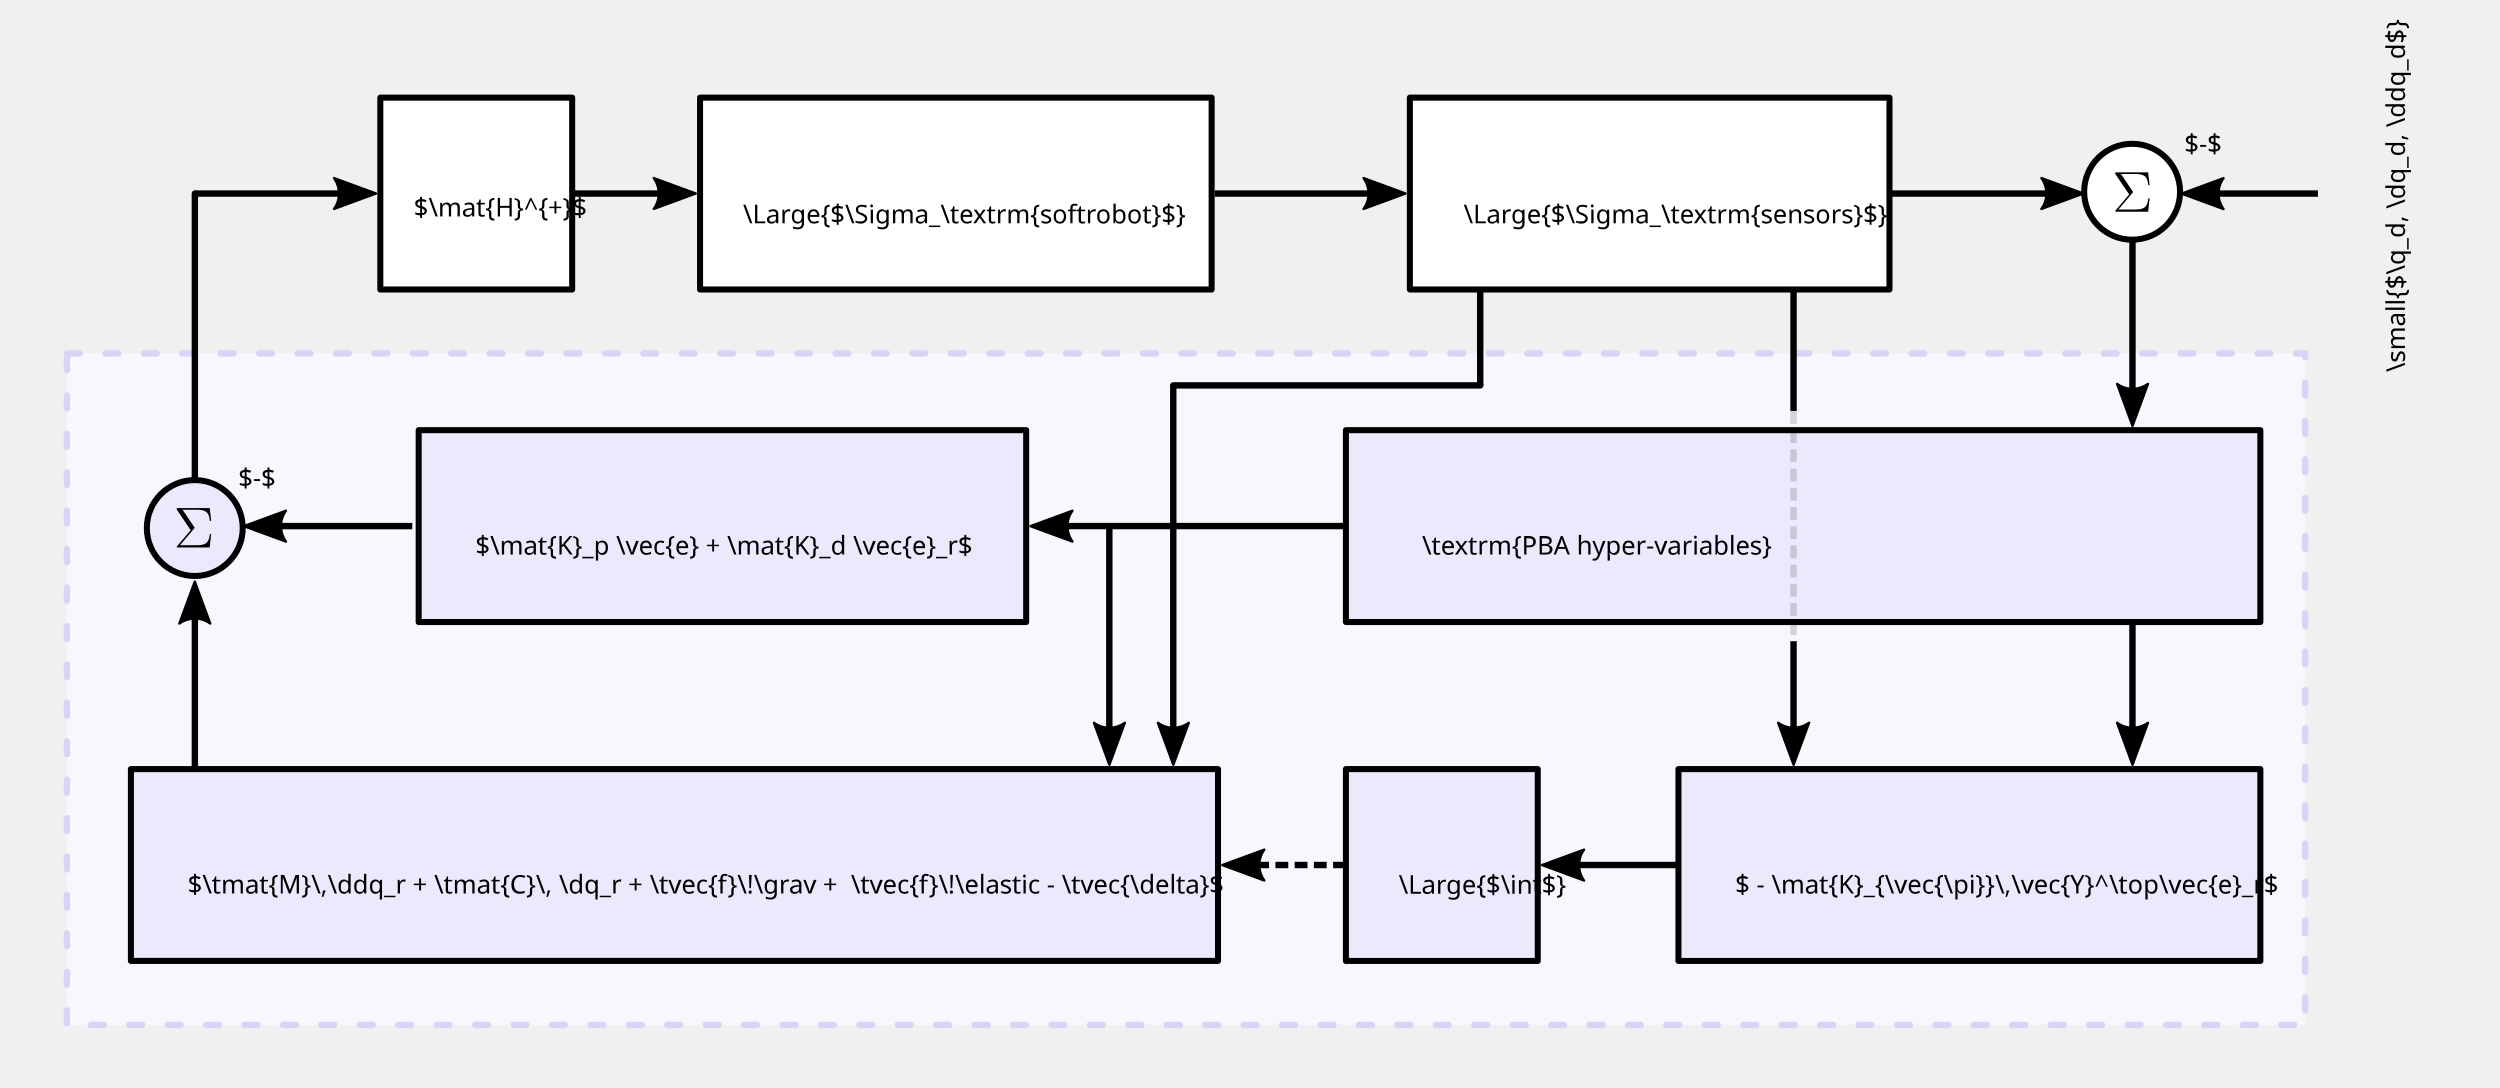
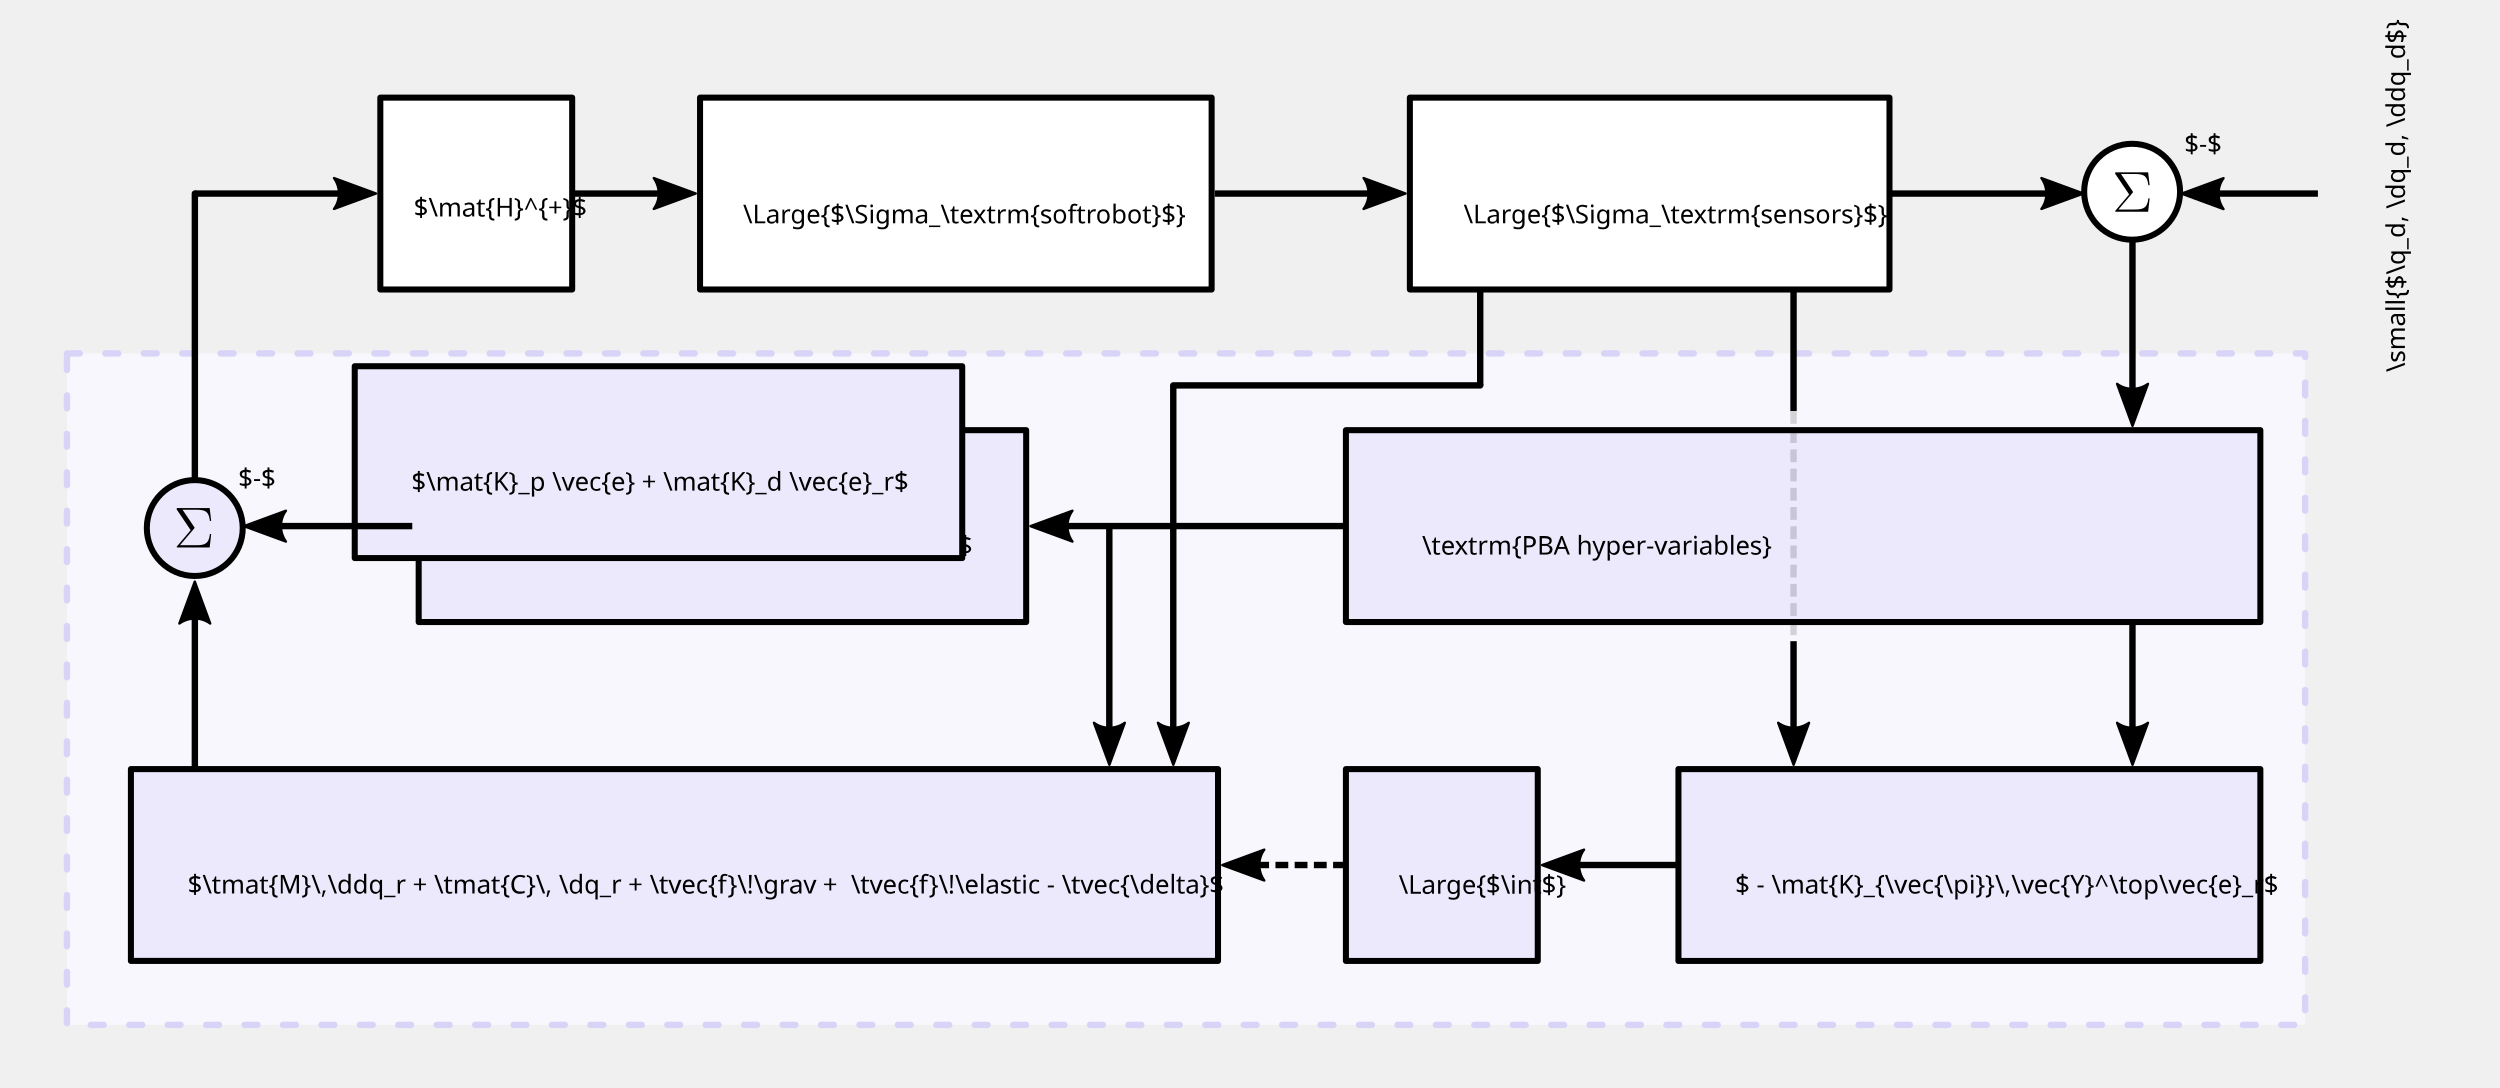
<svg xmlns="http://www.w3.org/2000/svg" xmlns:xlink="http://www.w3.org/1999/xlink" width="103.438mm" height="45mm" viewBox="0 0 103.438 45" version="1.1" id="svg5">
  <defs id="defs2">
    <marker style="overflow:visible" id="Arrow2Mend" refX="0" refY="0" orient="auto">
      <path transform="scale(-0.6)" d="M 8.719,4.034 -2.207,0.016 8.719,-4.002 c -1.745,2.372 -1.735,5.617 -6e-7,8.035 z" style="fill:context-stroke;fill-rule:evenodd;stroke:context-stroke;stroke-width:0.625;stroke-linejoin:round" id="path15501" />
    </marker>
    <marker style="overflow:visible" id="Arrow1Mend" refX="0" refY="0" orient="auto">
      <path transform="matrix(-0.4,0,0,-0.4,-4,0)" style="fill:context-stroke;fill-rule:evenodd;stroke:context-stroke;stroke-width:1pt" d="M 0,0 5,-5 -12.5,0 5,5 Z" id="path15483" />
    </marker>
    <marker style="overflow:visible" id="Arrow1Send" refX="0" refY="0" orient="auto">
      <path transform="matrix(-0.2,0,0,-0.2,-1.2,0)" style="fill:context-stroke;fill-rule:evenodd;stroke:context-stroke;stroke-width:1pt" d="M 0,0 5,-5 -12.5,0 5,5 Z" id="path15489" />
    </marker>
    <marker style="overflow:visible" id="Arrow1Lstart" refX="0" refY="0" orient="auto">
      <path transform="matrix(0.8,0,0,0.8,10,0)" style="fill:context-stroke;fill-rule:evenodd;stroke:context-stroke;stroke-width:1pt" d="M 0,0 5,-5 -12.5,0 5,5 Z" id="path15474" />
    </marker>
    <marker style="overflow:visible" id="Arrow1Mend-6" refX="0" refY="0" orient="auto">
      <path transform="matrix(-0.4,0,0,-0.4,-4,0)" style="fill:context-stroke;fill-rule:evenodd;stroke:context-stroke;stroke-width:1pt" d="M 0,0 5,-5 -12.5,0 5,5 Z" id="path15483-2" />
    </marker>
    <marker style="overflow:visible" id="Arrow2Mend-1" refX="0" refY="0" orient="auto">
      <path transform="scale(-0.6)" d="M 8.719,4.034 -2.207,0.016 8.719,-4.002 c -1.745,2.372 -1.735,5.617 -6e-7,8.035 z" style="fill:context-stroke;fill-rule:evenodd;stroke:context-stroke;stroke-width:0.625;stroke-linejoin:round" id="path15501-2" />
    </marker>
    <marker style="overflow:visible" id="Arrow2Mend-1-0" refX="0" refY="0" orient="auto">
      <path transform="scale(-0.6)" d="M 8.719,4.034 -2.207,0.016 8.719,-4.002 c -1.745,2.372 -1.735,5.617 -6e-7,8.035 z" style="fill:context-stroke;fill-rule:evenodd;stroke:context-stroke;stroke-width:0.625;stroke-linejoin:round" id="path15501-2-9" />
    </marker>
    <marker style="overflow:visible" id="Arrow2Mend-1-0-2" refX="0" refY="0" orient="auto">
      <path transform="scale(-0.6)" d="M 8.719,4.034 -2.207,0.016 8.719,-4.002 c -1.745,2.372 -1.735,5.617 -6e-7,8.035 z" style="fill:context-stroke;fill-rule:evenodd;stroke:context-stroke;stroke-width:0.625;stroke-linejoin:round" id="path15501-2-9-6" />
    </marker>
    <marker style="overflow:visible" id="Arrow2Mend-1-0-8" refX="0" refY="0" orient="auto">
      <path transform="scale(-0.6)" d="M 8.719,4.034 -2.207,0.016 8.719,-4.002 c -1.745,2.372 -1.735,5.617 -6e-7,8.035 z" style="fill:context-stroke;fill-rule:evenodd;stroke:context-stroke;stroke-width:0.625;stroke-linejoin:round" id="path15501-2-9-7" />
    </marker>
    <marker style="overflow:visible" id="Arrow2Mend-1-0-8-2" refX="0" refY="0" orient="auto">
      <path transform="scale(-0.6)" d="M 8.719,4.034 -2.207,0.016 8.719,-4.002 c -1.745,2.372 -1.735,5.617 -6e-7,8.035 z" style="fill:context-stroke;fill-rule:evenodd;stroke:context-stroke;stroke-width:0.625;stroke-linejoin:round" id="path15501-2-9-7-9" />
    </marker>
    <marker style="overflow:visible" id="Arrow2Mend-19" refX="0" refY="0" orient="auto">
      <path transform="scale(-0.6)" d="M 8.719,4.034 -2.207,0.016 8.719,-4.002 c -1.745,2.372 -1.735,5.617 -6e-7,8.035 z" style="fill:context-stroke;fill-rule:evenodd;stroke:context-stroke;stroke-width:0.625;stroke-linejoin:round" id="path15501-4" />
    </marker>
    <marker style="overflow:visible" id="Arrow2Mend-19-5" refX="0" refY="0" orient="auto">
      <path transform="scale(-0.6)" d="M 8.719,4.034 -2.207,0.016 8.719,-4.002 c -1.745,2.372 -1.735,5.617 -6e-7,8.035 z" style="fill:context-stroke;fill-rule:evenodd;stroke:context-stroke;stroke-width:0.625;stroke-linejoin:round" id="path15501-4-0" />
    </marker>
    <marker style="overflow:visible" id="Arrow2Mend-1-0-8-5" refX="0" refY="0" orient="auto">
      <path transform="scale(-0.6)" d="M 8.719,4.034 -2.207,0.016 8.719,-4.002 c -1.745,2.372 -1.735,5.617 -6e-7,8.035 z" style="fill:context-stroke;fill-rule:evenodd;stroke:context-stroke;stroke-width:0.625;stroke-linejoin:round" id="path15501-2-9-7-5" />
    </marker>
    <marker style="overflow:visible" id="Arrow2Mend-1-9" refX="0" refY="0" orient="auto">
      <path transform="scale(-0.6)" d="M 8.719,4.034 -2.207,0.016 8.719,-4.002 c -1.745,2.372 -1.735,5.617 -6e-7,8.035 z" style="fill:context-stroke;fill-rule:evenodd;stroke:context-stroke;stroke-width:0.625;stroke-linejoin:round" id="path15501-2-3" />
    </marker>
    <marker style="overflow:visible" id="Arrow2Mend-1-0-8-5-0" refX="0" refY="0" orient="auto">
      <path transform="scale(-0.6)" d="M 8.719,4.034 -2.207,0.016 8.719,-4.002 c -1.745,2.372 -1.735,5.617 -6e-7,8.035 z" style="fill:context-stroke;fill-rule:evenodd;stroke:context-stroke;stroke-width:0.625;stroke-linejoin:round" id="path15501-2-9-7-5-7" />
    </marker>
    <marker style="overflow:visible" id="Arrow2Mend-1-0-8-5-0-8" refX="0" refY="0" orient="auto">
      <path transform="scale(-0.6)" d="M 8.719,4.034 -2.207,0.016 8.719,-4.002 c -1.745,2.372 -1.735,5.617 -6e-7,8.035 z" style="fill:context-stroke;fill-rule:evenodd;stroke:context-stroke;stroke-width:0.625;stroke-linejoin:round" id="path15501-2-9-7-5-7-8" />
    </marker>
    <marker style="overflow:visible" id="Arrow2Mend-1-0-8-5-0-1" refX="0" refY="0" orient="auto">
      <path transform="scale(-0.6)" d="M 8.719,4.034 -2.207,0.016 8.719,-4.002 c -1.745,2.372 -1.735,5.617 -6e-7,8.035 z" style="fill:context-stroke;fill-rule:evenodd;stroke:context-stroke;stroke-width:0.625;stroke-linejoin:round" id="path15501-2-9-7-5-7-4" />
    </marker>
    <marker style="overflow:visible" id="Arrow2Mend-1-0-8-5-0-1-2" refX="0" refY="0" orient="auto">
      <path transform="scale(-0.6)" d="M 8.719,4.034 -2.207,0.016 8.719,-4.002 c -1.745,2.372 -1.735,5.617 -6e-7,8.035 z" style="fill:context-stroke;fill-rule:evenodd;stroke:context-stroke;stroke-width:0.625;stroke-linejoin:round" id="path15501-2-9-7-5-7-4-0" />
    </marker>
    <marker style="overflow:visible" id="Arrow2Mend-1-0-8-5-0-1-2-8" refX="0" refY="0" orient="auto">
      <path transform="scale(-0.6)" d="M 8.719,4.034 -2.207,0.016 8.719,-4.002 c -1.745,2.372 -1.735,5.617 -6e-7,8.035 z" style="fill:context-stroke;fill-rule:evenodd;stroke:context-stroke;stroke-width:0.625;stroke-linejoin:round" id="path15501-2-9-7-5-7-4-0-9" />
    </marker>
    <marker style="overflow:visible" id="Arrow2Mend-1-0-8-5-0-1-2-4" refX="0" refY="0" orient="auto">
      <path transform="scale(-0.6)" d="M 8.719,4.034 -2.207,0.016 8.719,-4.002 c -1.745,2.372 -1.735,5.617 -6e-7,8.035 z" style="fill:context-stroke;fill-rule:evenodd;stroke:context-stroke;stroke-width:0.625;stroke-linejoin:round" id="path15501-2-9-7-5-7-4-0-95" />
    </marker>
    <marker style="overflow:visible" id="Arrow2Mend-1-0-8-5-4" refX="0" refY="0" orient="auto">
      <path transform="scale(-0.6)" d="M 8.719,4.034 -2.207,0.016 8.719,-4.002 c -1.745,2.372 -1.735,5.617 -6e-7,8.035 z" style="fill:context-stroke;fill-rule:evenodd;stroke:context-stroke;stroke-width:0.625;stroke-linejoin:round" id="path15501-2-9-7-5-8" />
    </marker>
    <marker style="overflow:visible" id="Arrow2Mend-1-0-8-5-4-2" refX="0" refY="0" orient="auto">
      <path transform="scale(-0.6)" d="M 8.719,4.034 -2.207,0.016 8.719,-4.002 c -1.745,2.372 -1.735,5.617 -6e-7,8.035 z" style="fill:context-stroke;fill-rule:evenodd;stroke:context-stroke;stroke-width:0.625;stroke-linejoin:round" id="path15501-2-9-7-5-8-6" />
    </marker>
    <marker style="overflow:visible" id="Arrow2Mend-1-0-8-5-0-0" refX="0" refY="0" orient="auto">
      <path transform="scale(-0.6)" d="M 8.719,4.034 -2.207,0.016 8.719,-4.002 c -1.745,2.372 -1.735,5.617 -6e-7,8.035 z" style="fill:context-stroke;fill-rule:evenodd;stroke:context-stroke;stroke-width:0.625;stroke-linejoin:round" id="path15501-2-9-7-5-7-6" />
    </marker>
    <marker style="overflow:visible" id="Arrow2Mend-1-0-8-5-4-5" refX="0" refY="0" orient="auto">
      <path transform="scale(-0.6)" d="M 8.719,4.034 -2.207,0.016 8.719,-4.002 c -1.745,2.372 -1.735,5.617 -6e-7,8.035 z" style="fill:context-stroke;fill-rule:evenodd;stroke:context-stroke;stroke-width:0.625;stroke-linejoin:round" id="path15501-2-9-7-5-8-9" />
    </marker>
    <marker style="overflow:visible" id="Arrow2Mend-1-0-8-5-0-1-2-9" refX="0" refY="0" orient="auto">
      <path transform="scale(-0.6)" d="M 8.719,4.034 -2.207,0.016 8.719,-4.002 c -1.745,2.372 -1.735,5.617 -6e-7,8.035 z" style="fill:context-stroke;fill-rule:evenodd;stroke:context-stroke;stroke-width:0.625;stroke-linejoin:round" id="path15501-2-9-7-5-7-4-0-1" />
    </marker>
    <path id="g0-6" d="M4.232-3.885C4.328-4.005 4.352-4.029 4.352-4.089C4.352-4.113 4.352-4.136 4.28-4.232L1.865-7.819H4.686C6.695-7.819 7.305-7.388 7.532-5.499H7.795L7.484-8.165H.944C.658-8.165 .646-8.165 .646-7.89L3.551-3.587L.777-.311C.681-.203 .658-.167 .658-.12C.658 0 .753 0 .944 0H7.484L7.795-2.786H7.532C7.317-.813 6.563-.466 4.651-.466H1.339L4.232-3.885Z" />
  </defs>
  <g id="layer1" transform="translate(-34.27083,-30.35611)">
    <rect style="fill:#f8f7fd;fill-opacity:1;stroke:#d7d4f7;stroke-width:0.265;stroke-linecap:round;stroke-linejoin:round;stroke-miterlimit:4;stroke-dasharray:0.53, 1.06;stroke-dashoffset:0;stroke-opacity:1" id="rect249734" width="92.604" height="27.781" x="37.042" y="44.979" />
    <g id="g55891" transform="translate(-3.968745,26.45833)">
      <rect style="fill:#ebe9fb;fill-opacity:1;stroke:#000000;stroke-width:0.25;stroke-linecap:round;stroke-linejoin:round;stroke-miterlimit:4;stroke-dasharray:none;stroke-opacity:1" id="rect848-6" width="7.938" height="7.938" x="93.927" y="35.719" />
      <text xml:space="preserve" style="font-size:1.058px;line-height:1.25;font-family:'TeX Gyre Termes Math';-inkscape-font-specification:'TeX Gyre Termes Math';letter-spacing:0px;stroke-width:0.265" x="96.106" y="40.877" id="text2147-0">
        <tspan id="tspan2145-6" style="font-size:1.058px;stroke-width:0.265" x="96.106" y="40.877">\Large{$\int$}</tspan>
      </text>
    </g>
    <g id="g55896" transform="translate(-7.937499,13.22917)">
      <rect style="fill:#ebe9fb;fill-opacity:1;stroke:#000000;stroke-width:0.25;stroke-linecap:round;stroke-linejoin:round;stroke-miterlimit:4;stroke-dasharray:none;stroke-opacity:1" id="rect848-3-5" width="44.979" height="7.937" x="47.625" y="48.948" />
      <text xml:space="preserve" style="font-size:1.058px;line-height:1.25;font-family:'TeX Gyre Termes Math';-inkscape-font-specification:'TeX Gyre Termes Math';letter-spacing:0px;stroke-width:0.265" x="49.973" y="54.097" id="text2147-3">
        <tspan id="tspan2145-5" style="font-size:1.058px;stroke-width:0.265" x="49.973" y="54.097">$\tmat{M}\,\ddq_r + \tmat{C}\, \dq_r + \tvec{f}\!\grav +  \tvec{f}\!\elastic - \tvec{\delta}$</tspan>
      </text>
    </g>
    <g id="g55896-2" transform="translate(8.995827,-0.7937484)">
      <rect style="fill:#ebe9fb;fill-opacity:1;stroke:#000000;stroke-width:0.25;stroke-linecap:round;stroke-linejoin:round;stroke-miterlimit:4;stroke-dasharray:none;stroke-opacity:1" id="rect848-3-5-0" width="25.135" height="7.938" x="42.598" y="48.948" />
      <text xml:space="preserve" style="font-size:1.058px;line-height:1.25;font-family:'TeX Gyre Termes Math';-inkscape-font-specification:'TeX Gyre Termes Math';letter-spacing:0px;stroke-width:0.265" x="44.945" y="54.097" id="text2147-3-2">
        <tspan id="tspan2145-5-3" style="font-size:1.058px;stroke-width:0.265" x="44.945" y="54.097">$\mat{K}_p \vec{e} + \mat{K}_d \vec{e}_r$</tspan>
      </text>
    </g>
+     <g id="g55896-2-22" transform="translate(6.349993,-3.439582)">
+       <rect style="fill:#ebe9fb;fill-opacity:1;stroke:#000000;stroke-width:0.25;stroke-linecap:round;stroke-linejoin:round;stroke-miterlimit:4;stroke-dasharray:none;stroke-opacity:1" id="rect848-3-5-0-8" width="25.135" height="7.938" x="42.598" y="48.948" />
+       <text xml:space="preserve" style="font-size:1.058px;line-height:1.25;font-family:'TeX Gyre Termes Math';-inkscape-font-specification:'TeX Gyre Termes Math';letter-spacing:0px;stroke-width:0.265" x="44.945" y="54.097" id="text2147-3-2-9">
+         <tspan id="tspan2145-5-3-7" style="font-size:1.058px;stroke-width:0.265" x="44.945" y="54.097">$\mat{K}_p \vec{e} + \mat{K}_d \vec{e}_r$</tspan>
+       </text>
+     </g>
    <g id="g55896-2-3" transform="translate(56.09167,13.22917)">
      <rect style="fill:#ebe9fb;fill-opacity:1;stroke:#000000;stroke-width:0.25;stroke-linecap:round;stroke-linejoin:round;stroke-miterlimit:4;stroke-dasharray:none;stroke-opacity:1" id="rect848-3-5-0-20" width="24.077" height="7.938" x="47.625" y="48.948" />
      <text xml:space="preserve" style="font-size:1.058px;line-height:1.25;font-family:'TeX Gyre Termes Math';-inkscape-font-specification:'TeX Gyre Termes Math';letter-spacing:0px;stroke-width:0.265" x="49.973" y="54.097" id="text2147-3-2-6">
        <tspan id="tspan2145-5-3-1" style="font-size:1.058px;stroke-width:0.265" x="49.973" y="54.097">$ - \mat{K}_{\vec{\pi}}\,\vec{Y}^\top\vec{e}_r$</tspan>
      </text>
    </g>
    <g id="g55896-2-3-7" transform="translate(42.33333,-0.7937484)">
      <rect style="fill:#ebe9fb;fill-opacity:1;stroke:#000000;stroke-width:0.25;stroke-linecap:round;stroke-linejoin:round;stroke-miterlimit:4;stroke-dasharray:none;stroke-opacity:1" id="rect848-3-5-0-20-6" width="37.835" height="7.938" x="47.625" y="48.948" />
      <text xml:space="preserve" style="font-size:1.058px;line-height:1.25;font-family:'TeX Gyre Termes Math';-inkscape-font-specification:'TeX Gyre Termes Math';letter-spacing:0px;word-spacing:0px;stroke-width:0.265" x="50.77" y="54.097" id="text2147-3-2-6-5">
        <tspan id="tspan2145-5-3-1-6" style="font-size:1.058px;stroke-width:0.265" x="50.77" y="54.097">\textrm{PBA hyper-variables}</tspan>
      </text>
    </g>
    <path style="fill:none;stroke:#000000;stroke-width:0.265px;stroke-linecap:round;stroke-linejoin:miter;stroke-opacity:1" d="M 42.333,50.271 V 38.365" id="path15415-9" />
    <path style="fill:none;stroke:#000000;stroke-width:0.265px;stroke-linecap:butt;stroke-linejoin:miter;stroke-opacity:1;marker-end:url(#Arrow2Mend-19)" d="m 42.333,38.365 h 7.144" id="path15415-9-78" />
    <path style="fill:none;stroke:#000000;stroke-width:0.265px;stroke-linecap:butt;stroke-linejoin:miter;stroke-opacity:1;marker-end:url(#Arrow2Mend-19-5)" d="M 42.333,62.177 V 54.769" id="path15415-9-78-3" />
    <g id="g91549" transform="translate(10.31875)">
      <rect style="fill:#ffffff;stroke:#000000;stroke-width:0.25;stroke-linecap:round;stroke-linejoin:round;stroke-miterlimit:4;stroke-dasharray:none;stroke-opacity:1" id="rect848-3" width="7.938" height="7.938" x="39.688" y="34.396" />
      <g id="g91241" transform="translate(-13.22917)">
        <g id="g55896-2-2" transform="translate(19.05,-14.55208)">
          <rect style="fill:#ffffff;stroke:#000000;stroke-width:0.25;stroke-linecap:round;stroke-linejoin:round;stroke-miterlimit:4;stroke-dasharray:none;stroke-opacity:1" id="rect848-3-5-0-2" width="21.167" height="7.938" x="47.096" y="48.948" />
        </g>
        <text xml:space="preserve" style="font-size:1.058px;line-height:1.25;font-family:'TeX Gyre Termes Math';-inkscape-font-specification:'TeX Gyre Termes Math';letter-spacing:0px;stroke-width:0.265" x="67.919" y="39.593" id="text2147-73">
          <tspan id="tspan2145-61" style="font-size:1.058px;stroke-width:0.265" x="67.919" y="39.593">\Large{$\Sigma_\textrm{softrobot}$}</tspan>
        </text>
      </g>
      <text xml:space="preserve" style="font-size:1.058px;line-height:1.25;font-family:'TeX Gyre Termes Math';-inkscape-font-specification:'TeX Gyre Termes Math';letter-spacing:0px;stroke-width:0.265" x="41.07" y="39.316" id="text2147-6">
        <tspan id="tspan2145-7" style="font-size:1.058px;stroke-width:0.265" x="41.07" y="39.316">$\mat{H}^{+}$</tspan>
      </text>
      <path style="fill:none;stroke:#000000;stroke-width:0.265px;stroke-linecap:butt;stroke-linejoin:miter;stroke-opacity:1;marker-end:url(#Arrow2Mend-1)" d="m 47.625,38.365 h 4.763" id="path15415-9-7" />
    </g>
    <g id="g91549-7" transform="translate(39.6875)">
      <g id="g91241-5" transform="translate(-13.22917)">
        <g id="g55896-2-2-2" transform="translate(19.05,-14.55208)">
          <rect style="fill:#ffffff;stroke:#000000;stroke-width:0.25;stroke-linecap:round;stroke-linejoin:round;stroke-miterlimit:4;stroke-dasharray:none;stroke-opacity:1" id="rect848-3-5-0-2-5" width="19.844" height="7.938" x="47.096" y="48.948" />
        </g>
        <text xml:space="preserve" style="font-size:1.058px;line-height:1.25;font-family:'TeX Gyre Termes Math';-inkscape-font-specification:'TeX Gyre Termes Math';letter-spacing:0px;stroke-width:0.265" x="68.364" y="39.593" id="text2147-73-4">
          <tspan id="tspan2145-61-7" style="font-size:1.058px;stroke-width:0.265" x="68.364" y="39.593">\Large{$\Sigma_\textrm{sensors}$}</tspan>
        </text>
      </g>
    </g>
    <path style="fill:none;stroke:#000000;stroke-width:0.265;stroke-linecap:butt;stroke-linejoin:miter;stroke-miterlimit:4;stroke-dasharray:0.53, 0.265;stroke-dashoffset:0;stroke-opacity:1;marker-end:url(#Arrow2Mend-1-0-8)" d="m 89.958,66.146 -4.763,-10e-7" id="path15415-9-7-3-9" />
    <path style="fill:none;stroke:#000000;stroke-width:0.265;stroke-linecap:butt;stroke-linejoin:miter;stroke-miterlimit:4;stroke-dasharray:none;stroke-dashoffset:0;stroke-opacity:1;marker-end:url(#Arrow2Mend-1-0-8-5)" d="m 103.717,66.146 c -1.764,0 -3.116,0 -5.292,0" id="path15415-9-7-3-9-4" />
    <path style="fill:none;stroke:#000000;stroke-width:0.265;stroke-linecap:butt;stroke-linejoin:miter;stroke-miterlimit:4;stroke-dasharray:none;stroke-dashoffset:0;stroke-opacity:1;marker-end:url(#Arrow2Mend-1-0-8-5-4)" d="m 108.479,56.885 3e-5,4.762" id="path15415-9-7-3-9-4-7" />
    <path style="fill:none;stroke:#000000;stroke-width:0.265;stroke-linecap:butt;stroke-linejoin:miter;stroke-miterlimit:4;stroke-dasharray:none;stroke-dashoffset:0;stroke-opacity:1;marker-end:url(#Arrow2Mend-1-0-8-5-4-5)" d="M 82.815,46.302 V 61.648" id="path15415-9-7-3-9-4-7-4" />
    <path style="fill:none;stroke:#000000;stroke-width:0.265;stroke-linecap:butt;stroke-linejoin:miter;stroke-miterlimit:4;stroke-dasharray:none;stroke-dashoffset:0;stroke-opacity:1;marker-end:url(#Arrow2Mend-1-0-8-5-4-2)" d="m 122.502,56.092 v 5.556" id="path15415-9-7-3-9-4-7-1" />
    <path style="fill:none;stroke:#000000;stroke-width:0.265;stroke-linecap:butt;stroke-linejoin:miter;stroke-miterlimit:4;stroke-dasharray:none;stroke-dashoffset:0;stroke-opacity:1;marker-end:url(#Arrow2Mend-1-0-8-5-0)" d="m 89.958,52.123 c -3.528,0 4.261,2.1e-5 -12.7,-10e-7" id="path15415-9-7-3-9-4-8" />
    <path style="fill:none;stroke:#000000;stroke-width:0.265;stroke-linecap:butt;stroke-linejoin:miter;stroke-miterlimit:4;stroke-dasharray:none;stroke-dashoffset:0;stroke-opacity:1;marker-end:url(#Arrow2Mend-1-0-8-5-0-0)" d="m 84.531,38.365 h 7.544" id="path15415-9-7-3-9-4-8-1" />
    <path style="fill:none;stroke:#000000;stroke-width:0.265;stroke-linecap:butt;stroke-linejoin:miter;stroke-miterlimit:4;stroke-dasharray:none;stroke-dashoffset:0;stroke-opacity:1;marker-end:url(#Arrow2Mend-1-0-8-5-0-1)" d="m 112.448,38.365 h 7.673" id="path15415-9-7-3-9-4-8-9" />
    <path style="fill:none;stroke:#000000;stroke-width:0.265;stroke-linecap:butt;stroke-linejoin:miter;stroke-miterlimit:4;stroke-dasharray:none;stroke-dashoffset:0;stroke-opacity:1;marker-end:url(#Arrow2Mend-1-0-8-5-0-1-2)" d="m 130.175,38.365 h -5.292" id="path15415-9-7-3-9-4-8-9-6" />
    <path style="fill:none;stroke:#000000;stroke-width:0.265;stroke-linecap:butt;stroke-linejoin:miter;stroke-miterlimit:4;stroke-dasharray:none;stroke-dashoffset:0;stroke-opacity:1;marker-end:url(#Arrow2Mend-1-0-8-5-0-1-2-9)" d="m 122.502,40.217 v 7.408" id="path15415-9-7-3-9-4-8-9-6-7" />
    <path style="fill:none;stroke:#000000;stroke-width:0.265;stroke-linecap:butt;stroke-linejoin:miter;stroke-miterlimit:4;stroke-dasharray:none;stroke-dashoffset:0;stroke-opacity:1" d="m 108.479,42.333 -3e-5,5.027" id="path15415-9-7-3-9-4-8-9-6-0" />
    <path style="fill:none;stroke:#000000;stroke-width:0.265;stroke-linecap:butt;stroke-linejoin:miter;stroke-miterlimit:4;stroke-dasharray:none;stroke-dashoffset:0;stroke-opacity:1" d="m 95.515,42.333 -10e-7,3.969" id="path15415-9-7-3-9-4-8-9-6-0-0" />
    <path style="fill:none;stroke:#000000;stroke-width:0.265;stroke-linecap:round;stroke-linejoin:miter;stroke-miterlimit:4;stroke-dasharray:none;stroke-dashoffset:0;stroke-opacity:1" d="m 82.815,46.302 12.7,0" id="path15415-9-7-3-9-4-8-9-6-0-0-7" />
    <path style="fill:none;stroke:#000000;stroke-width:0.265;stroke-linecap:butt;stroke-linejoin:miter;stroke-miterlimit:4;stroke-dasharray:none;stroke-dashoffset:0;stroke-opacity:1;marker-end:url(#Arrow2Mend-1-0-8-5-0-8)" d="m 80.169,52.123 v 9.525" id="path15415-9-7-3-9-4-8-4" />
    <path style="fill:none;stroke:#000000;stroke-width:0.265px;stroke-linecap:butt;stroke-linejoin:miter;stroke-opacity:1;marker-end:url(#Arrow2Mend-1-0-8-2)" d="M 51.329,52.123 H 44.715" id="path15415-9-7-3-9-3" />
    <g id="g92068" transform="translate(-0.4014933,1.54197)">
      <circle style="fill:#ebe9fb;fill-opacity:1;stroke:#000000;stroke-width:0.25;stroke-linecap:round;stroke-linejoin:round;stroke-miterlimit:4;stroke-dasharray:none;stroke-opacity:1" id="path77112" cx="42.731" cy="50.662" r="1.984" />
      <circle style="fill:#ffffff;stroke:#000000;stroke-width:0.25;stroke-linecap:round;stroke-linejoin:round;stroke-miterlimit:4;stroke-dasharray:none;stroke-opacity:1" id="path77112-3" cx="122.889" cy="36.748" r="1.984" />
    </g>
    <path style="fill:none;stroke:#000000;stroke-width:0.265;stroke-linecap:butt;stroke-linejoin:miter;stroke-miterlimit:4;stroke-dasharray:0.53, 0.265;stroke-dashoffset:0;stroke-opacity:0.15" d="m 108.479,47.36 v 9.525" id="path187076" />
    <text xml:space="preserve" style="font-size:1.058px;line-height:1.25;font-family:'TeX Gyre Termes Math';-inkscape-font-specification:'TeX Gyre Termes Math';letter-spacing:0px;stroke-width:0.265" x="-45.753" y="133.774" id="text2147-73-4-6" transform="rotate(-90)">
      <tspan id="tspan2145-61-7-6" style="font-size:1.058px;stroke-width:0.265" x="-45.753" y="133.774">\small{$\q_d, \dq_d, \ddq_d$}</tspan>
    </text>
    <use x="56.413" y="65.753" xlink:href="#g0-6" id="use295766-1" transform="matrix(0.1998315,0,0,0.1998315,110.3817,25.97819)" width="100%" height="100%" />
    <text xml:space="preserve" style="font-size:1.058px;line-height:1.25;font-family:'TeX Gyre Termes Math';-inkscape-font-specification:'TeX Gyre Termes Math';letter-spacing:0px;stroke-width:0.265" x="124.649" y="36.681" id="text2147-0-5">
      <tspan id="tspan2145-6-9" style="font-size:1.058px;stroke-width:0.265" x="124.649" y="36.681">$-$</tspan>
    </text>
    <text xml:space="preserve" style="font-size:1.058px;line-height:1.25;font-family:'TeX Gyre Termes Math';-inkscape-font-specification:'TeX Gyre Termes Math';letter-spacing:0px;stroke-width:0.265" x="44.13" y="50.51" id="text2147-0-5-7">
      <tspan id="tspan2145-6-9-7" style="font-size:1.058px;stroke-width:0.265" x="44.13" y="50.51">$-$</tspan>
    </text>
    <use x="56.413" y="65.753" xlink:href="#g0-6" id="use295766-1-6" transform="matrix(0.1998315,0,0,0.1998315,30.17773,39.86869)" width="100%" height="100%" />
  </g>
</svg>
